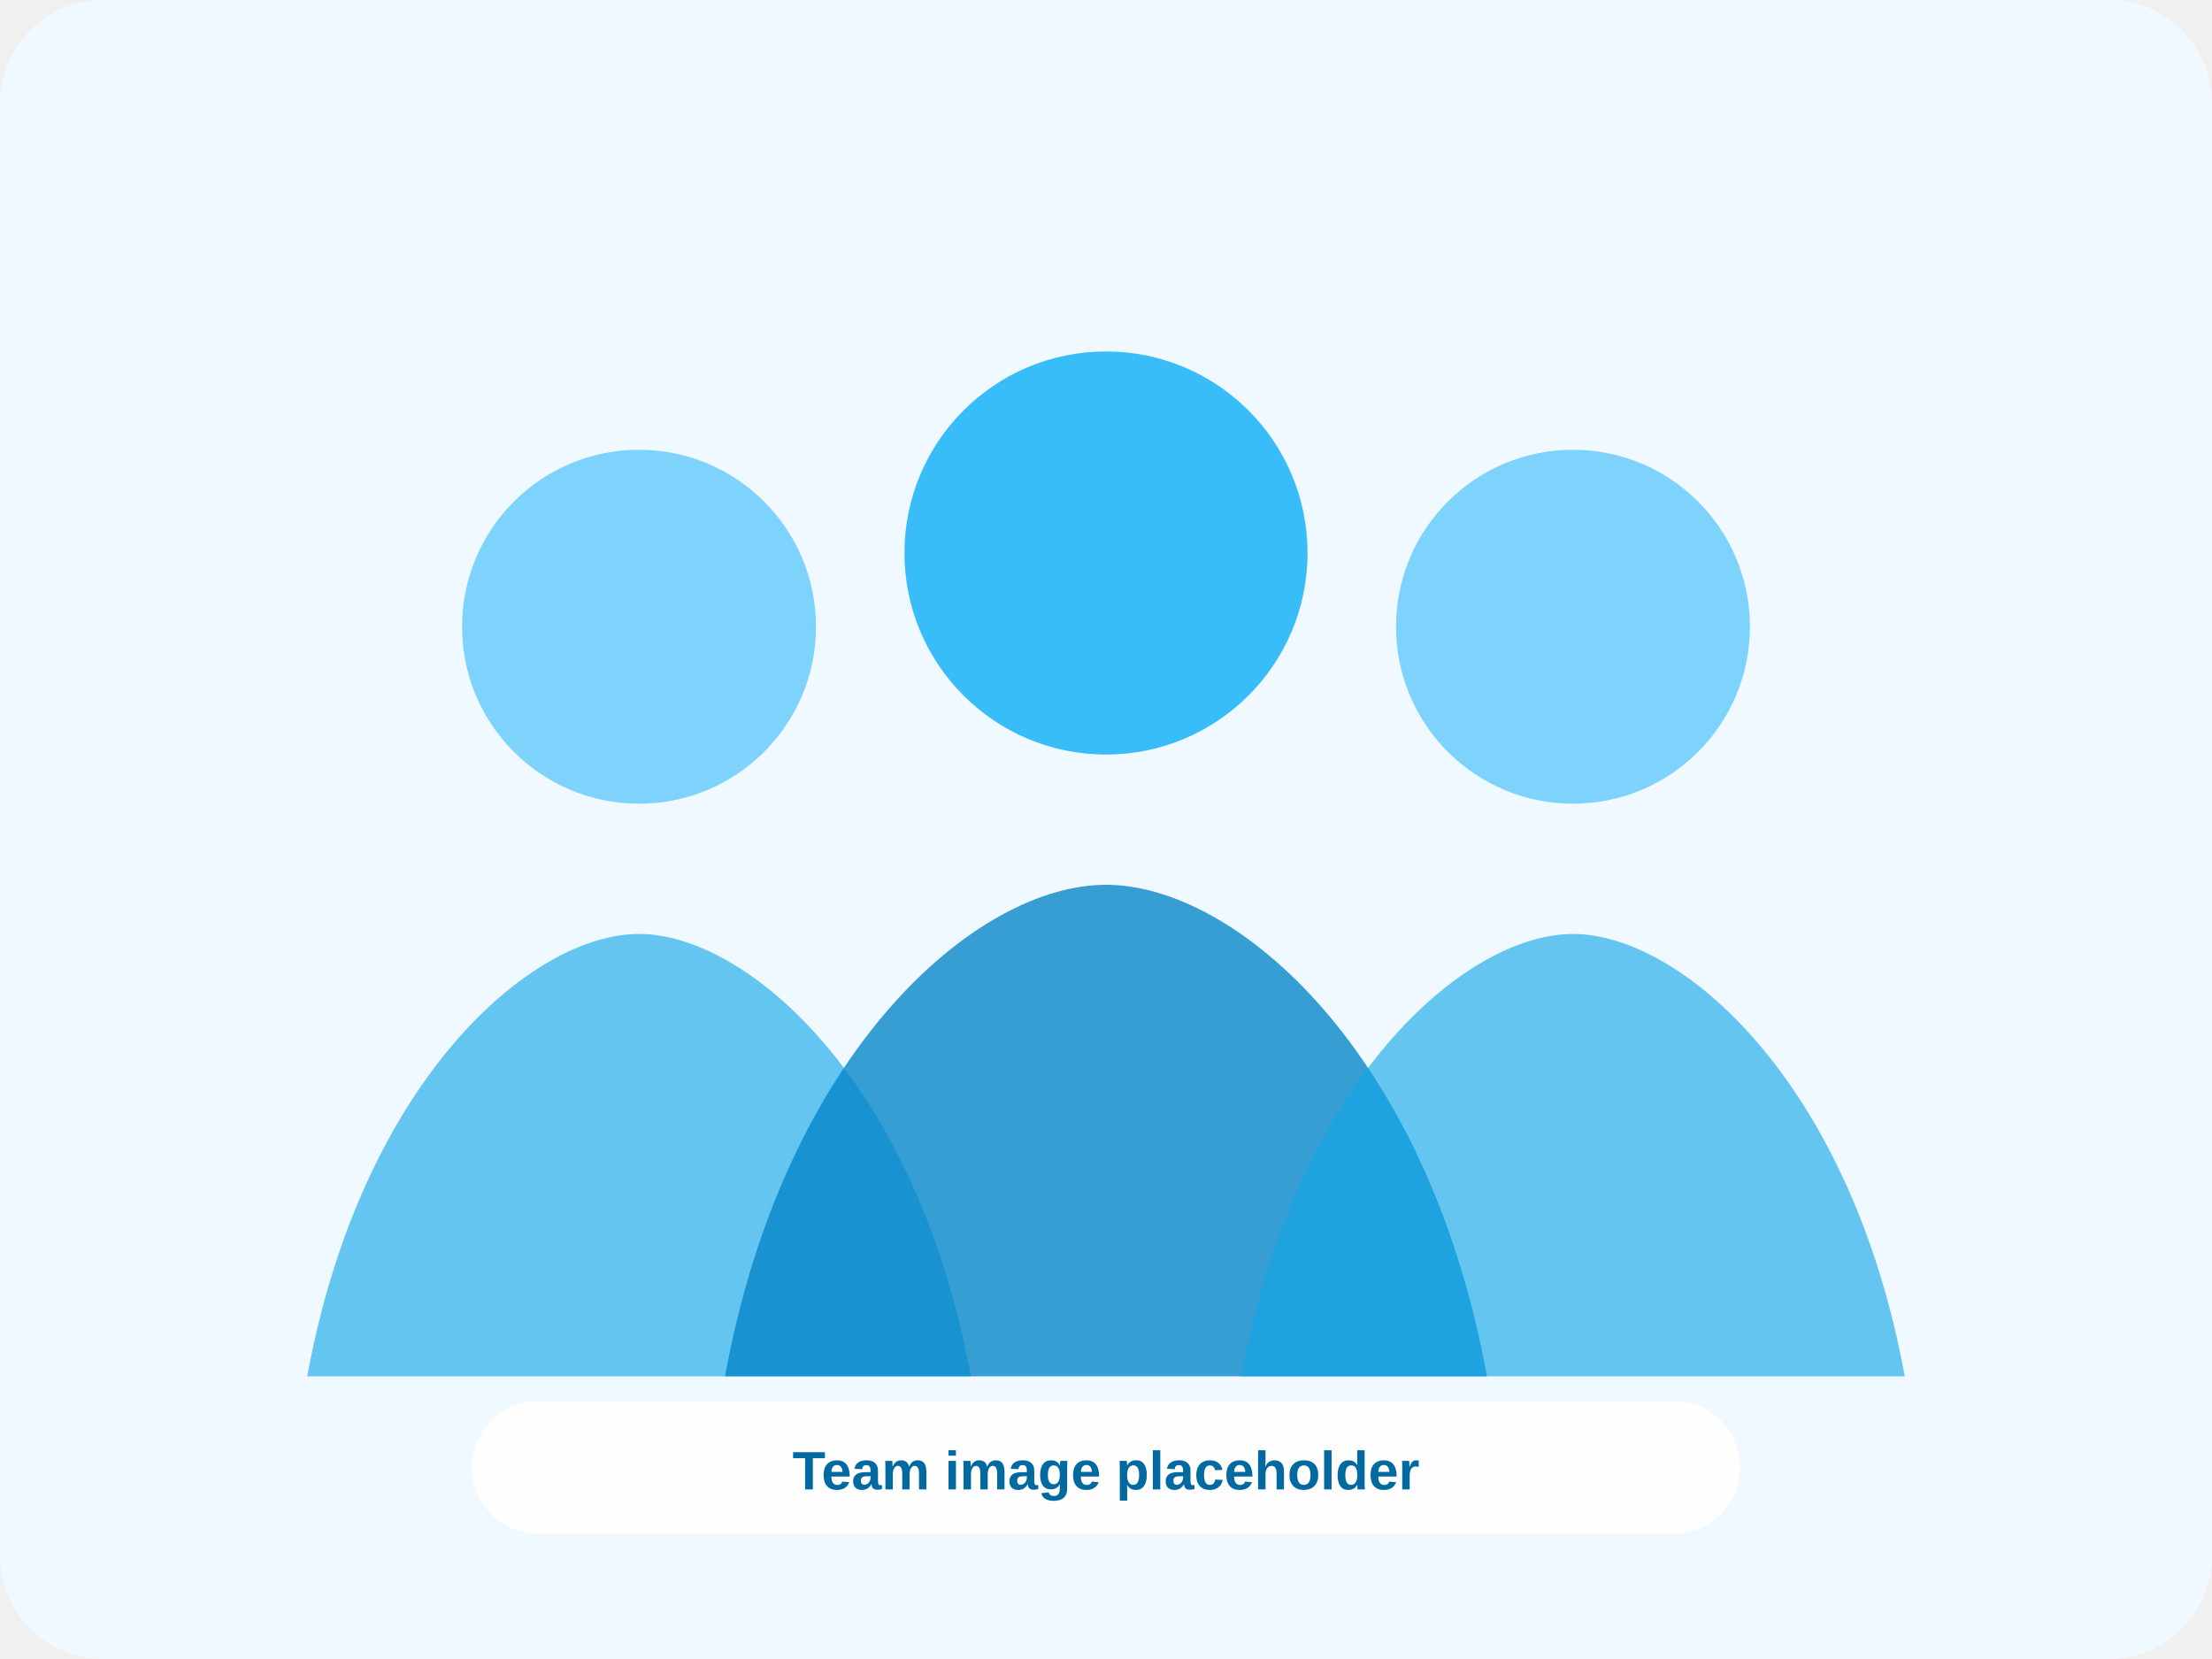
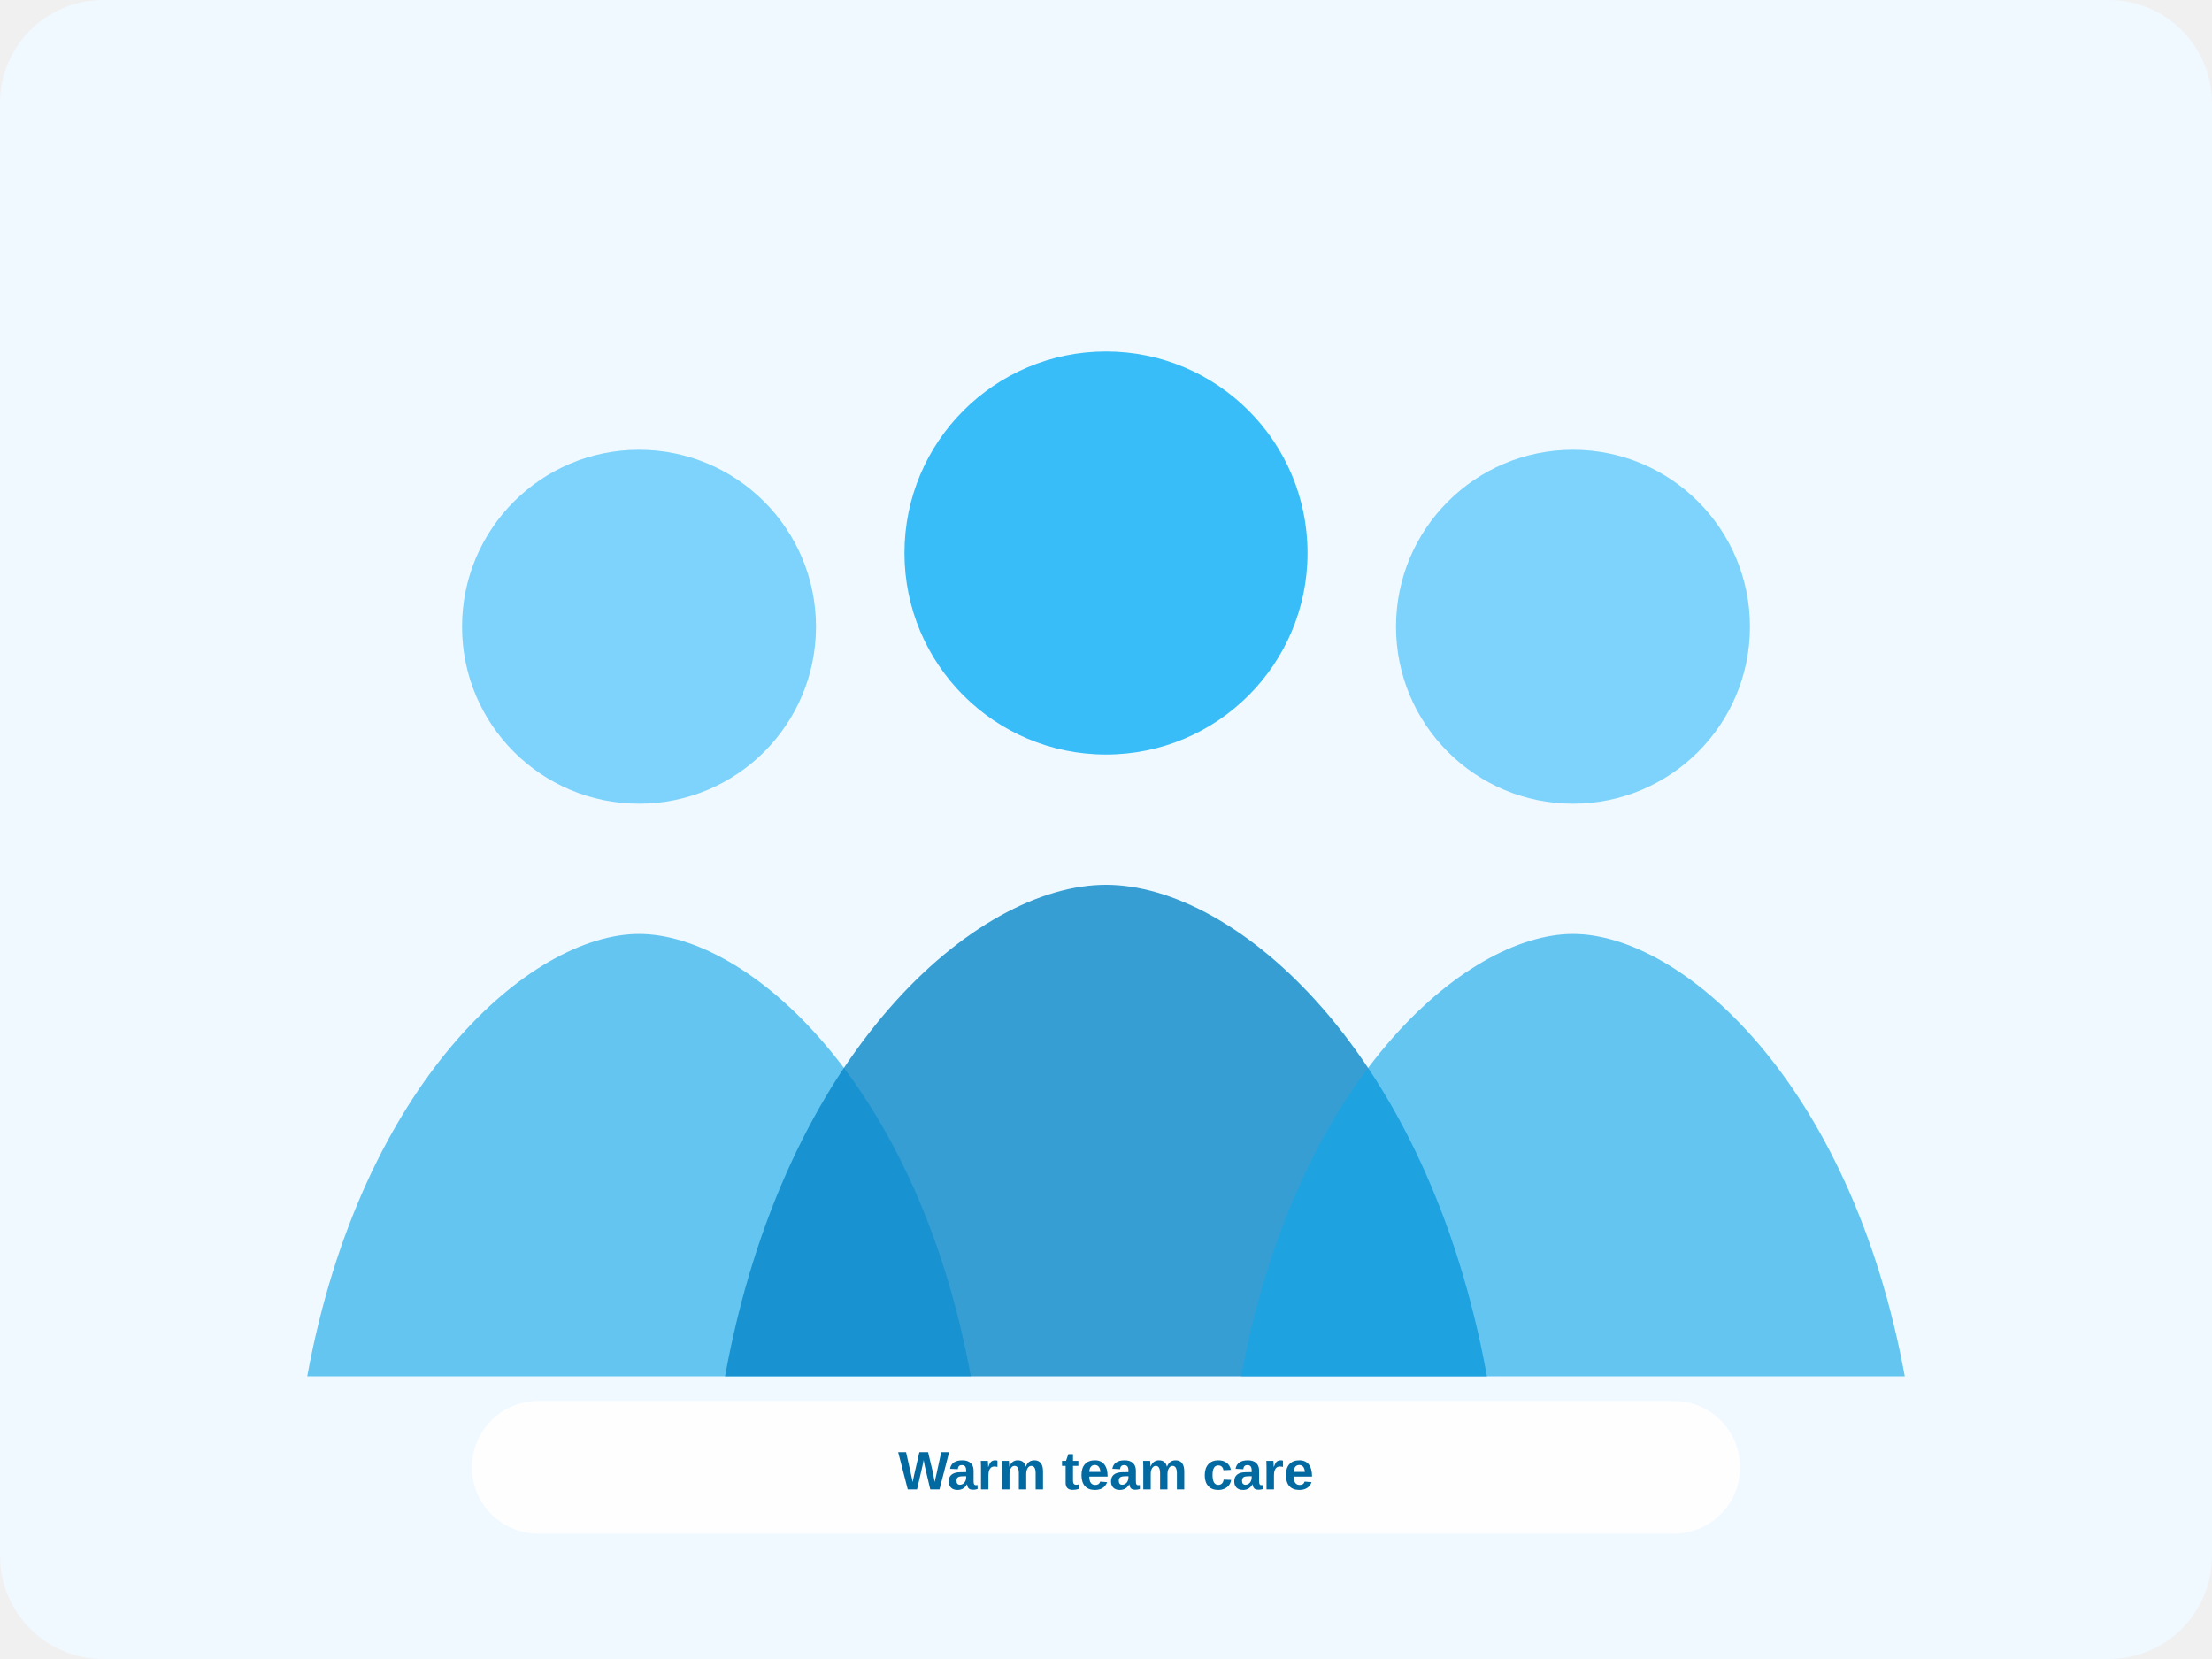
<svg xmlns="http://www.w3.org/2000/svg" width="900" height="675" viewBox="0 0 900 675" fill="none" role="img" aria-labelledby="title desc">
  <rect width="900" height="675" rx="42" fill="#F0F9FF" />
  <circle cx="260" cy="255" r="72" fill="#7DD3FC" />
  <circle cx="450" cy="225" r="82" fill="#38BDF8" />
  <circle cx="640" cy="255" r="72" fill="#7DD3FC" />
  <path d="M125 560c22-120 91-180 135-180s113 60 135 180" fill="#0EA5E9" opacity="0.62" />
  <path d="M295 560c24-132 102-200 155-200s131 68 155 200" fill="#0284C7" opacity="0.78" />
  <path d="M505 560c22-120 91-180 135-180s113 60 135 180" fill="#0EA5E9" opacity="0.62" />
  <rect x="192" y="570" width="516" height="54" rx="27" fill="white" opacity="0.9" />
-   <text x="450" y="606" text-anchor="middle" font-family="Arial, sans-serif" font-size="22" font-weight="700" fill="#0369A1">Team image placeholder</text>
+   <text x="450" y="606" text-anchor="middle" font-family="Arial, sans-serif" font-size="22" font-weight="700" fill="#0369A1">Warm team care</text>
</svg>
